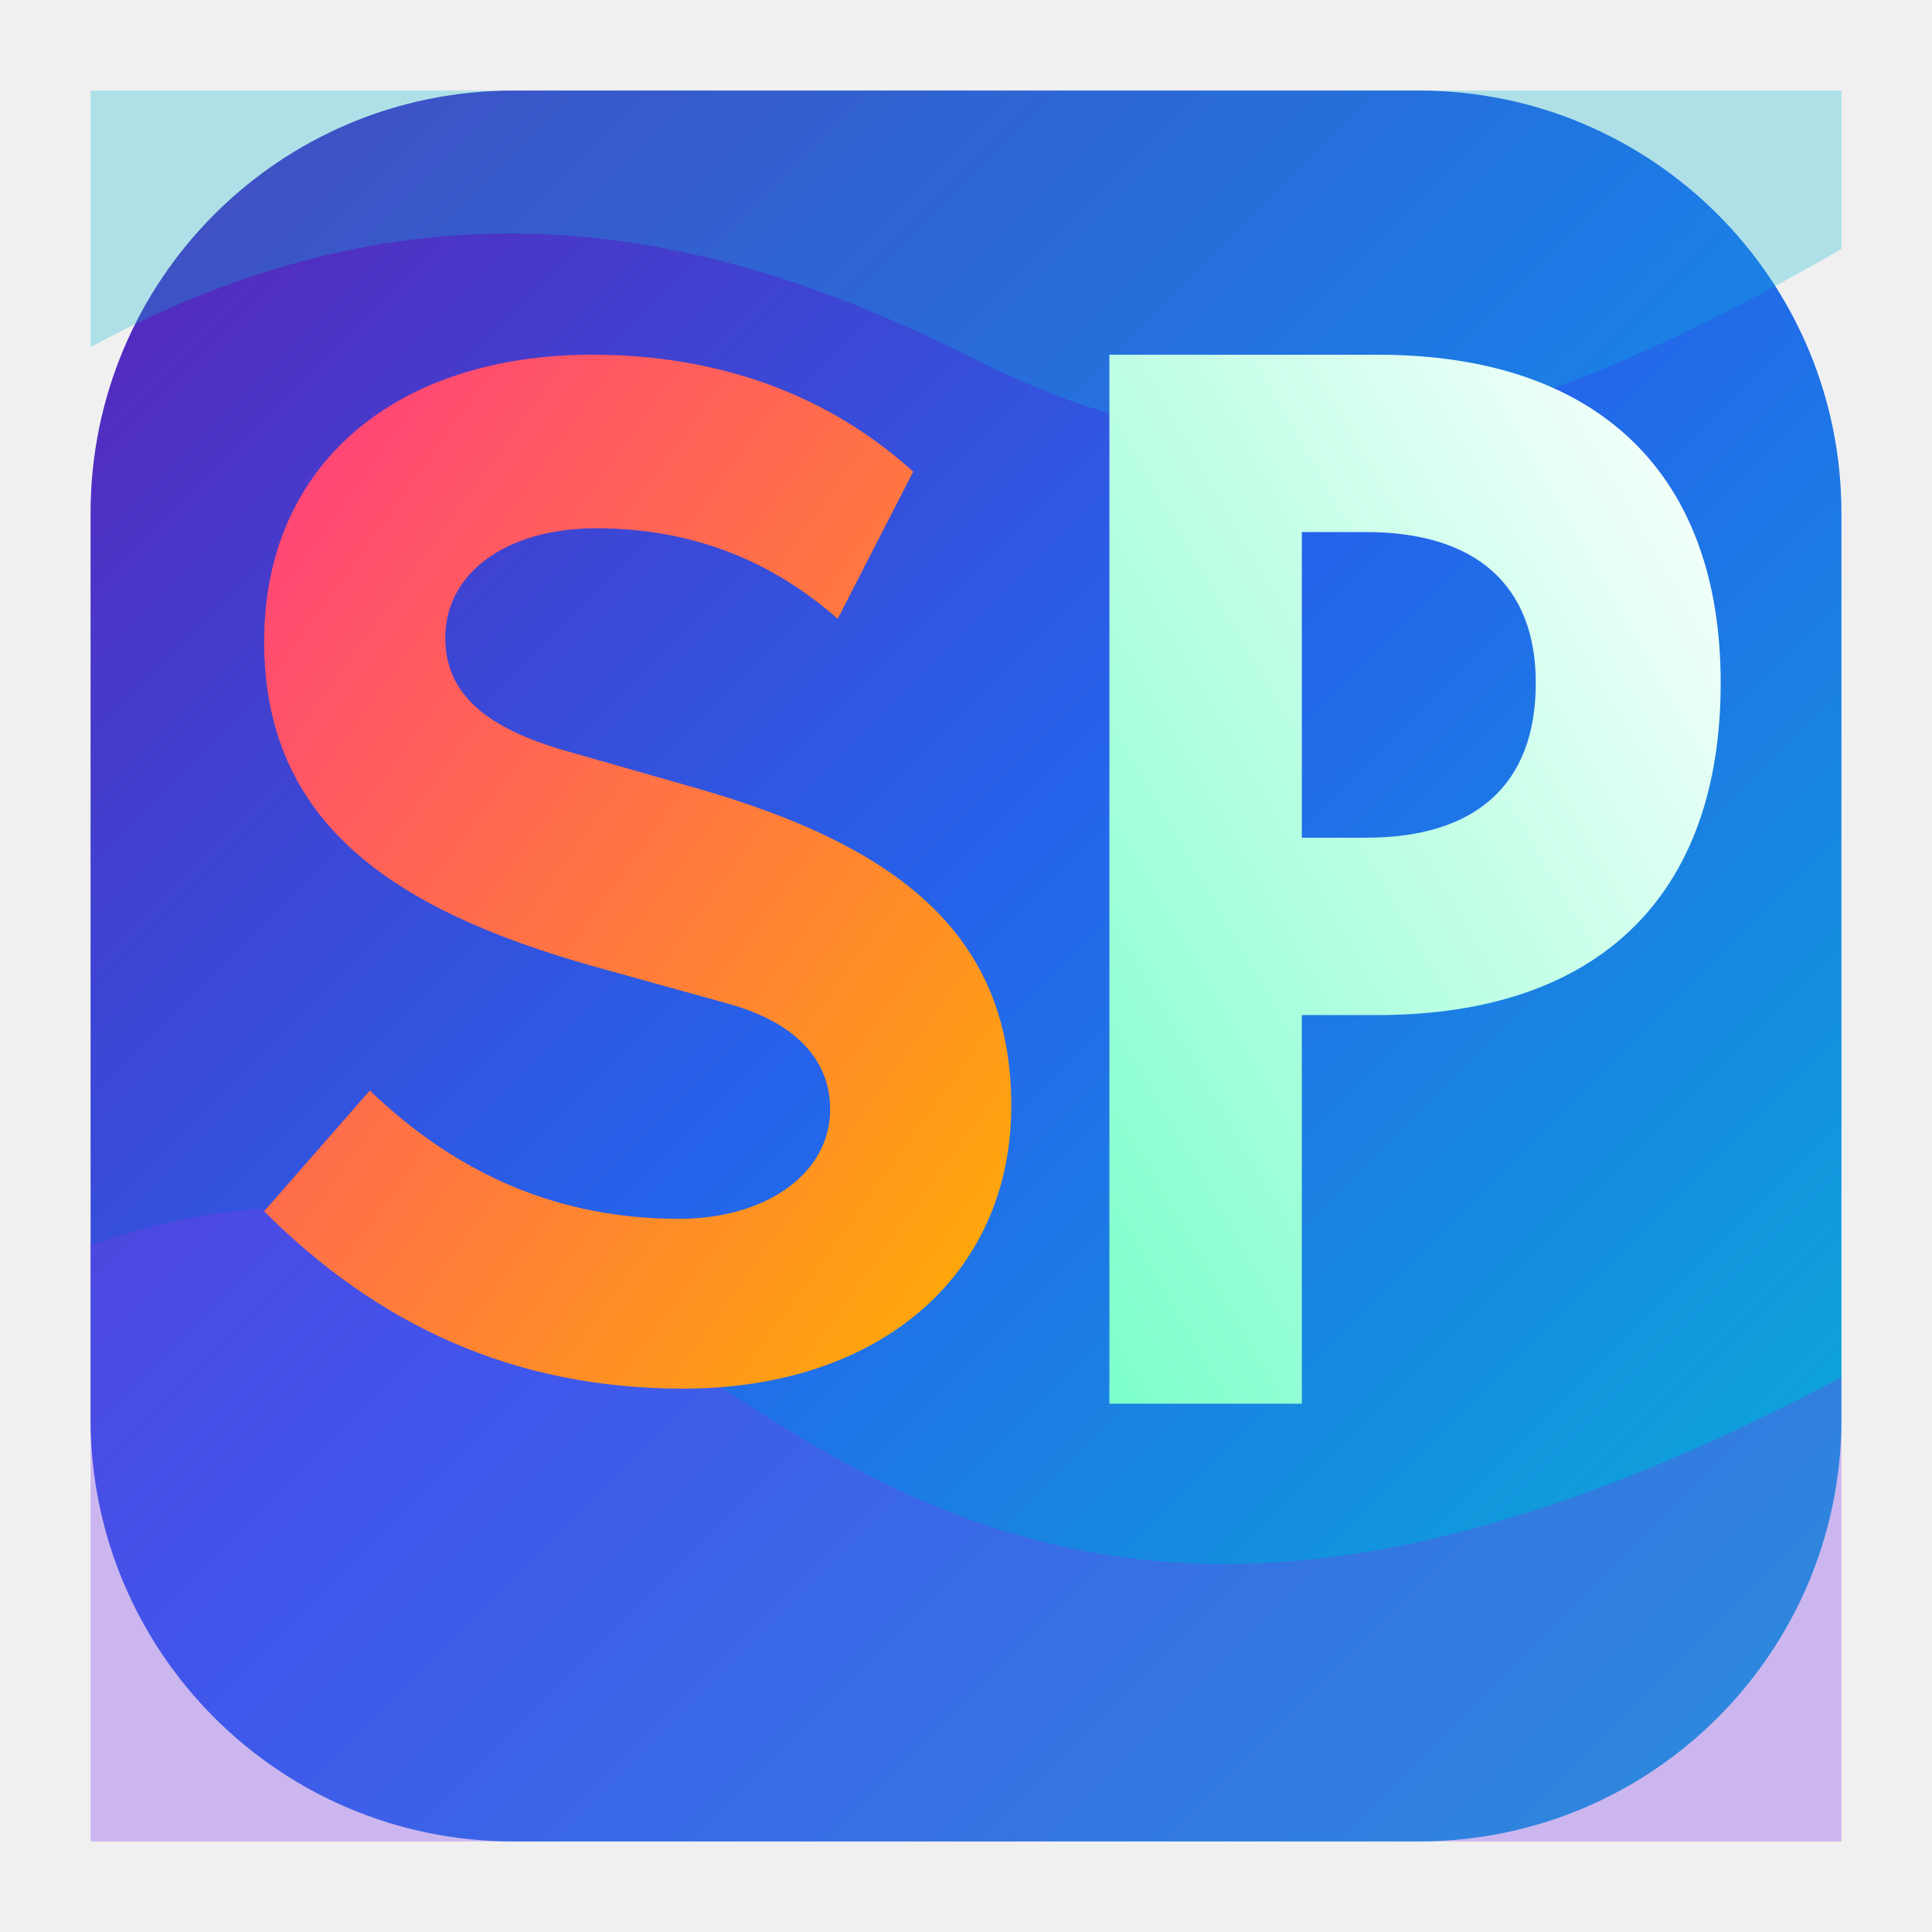
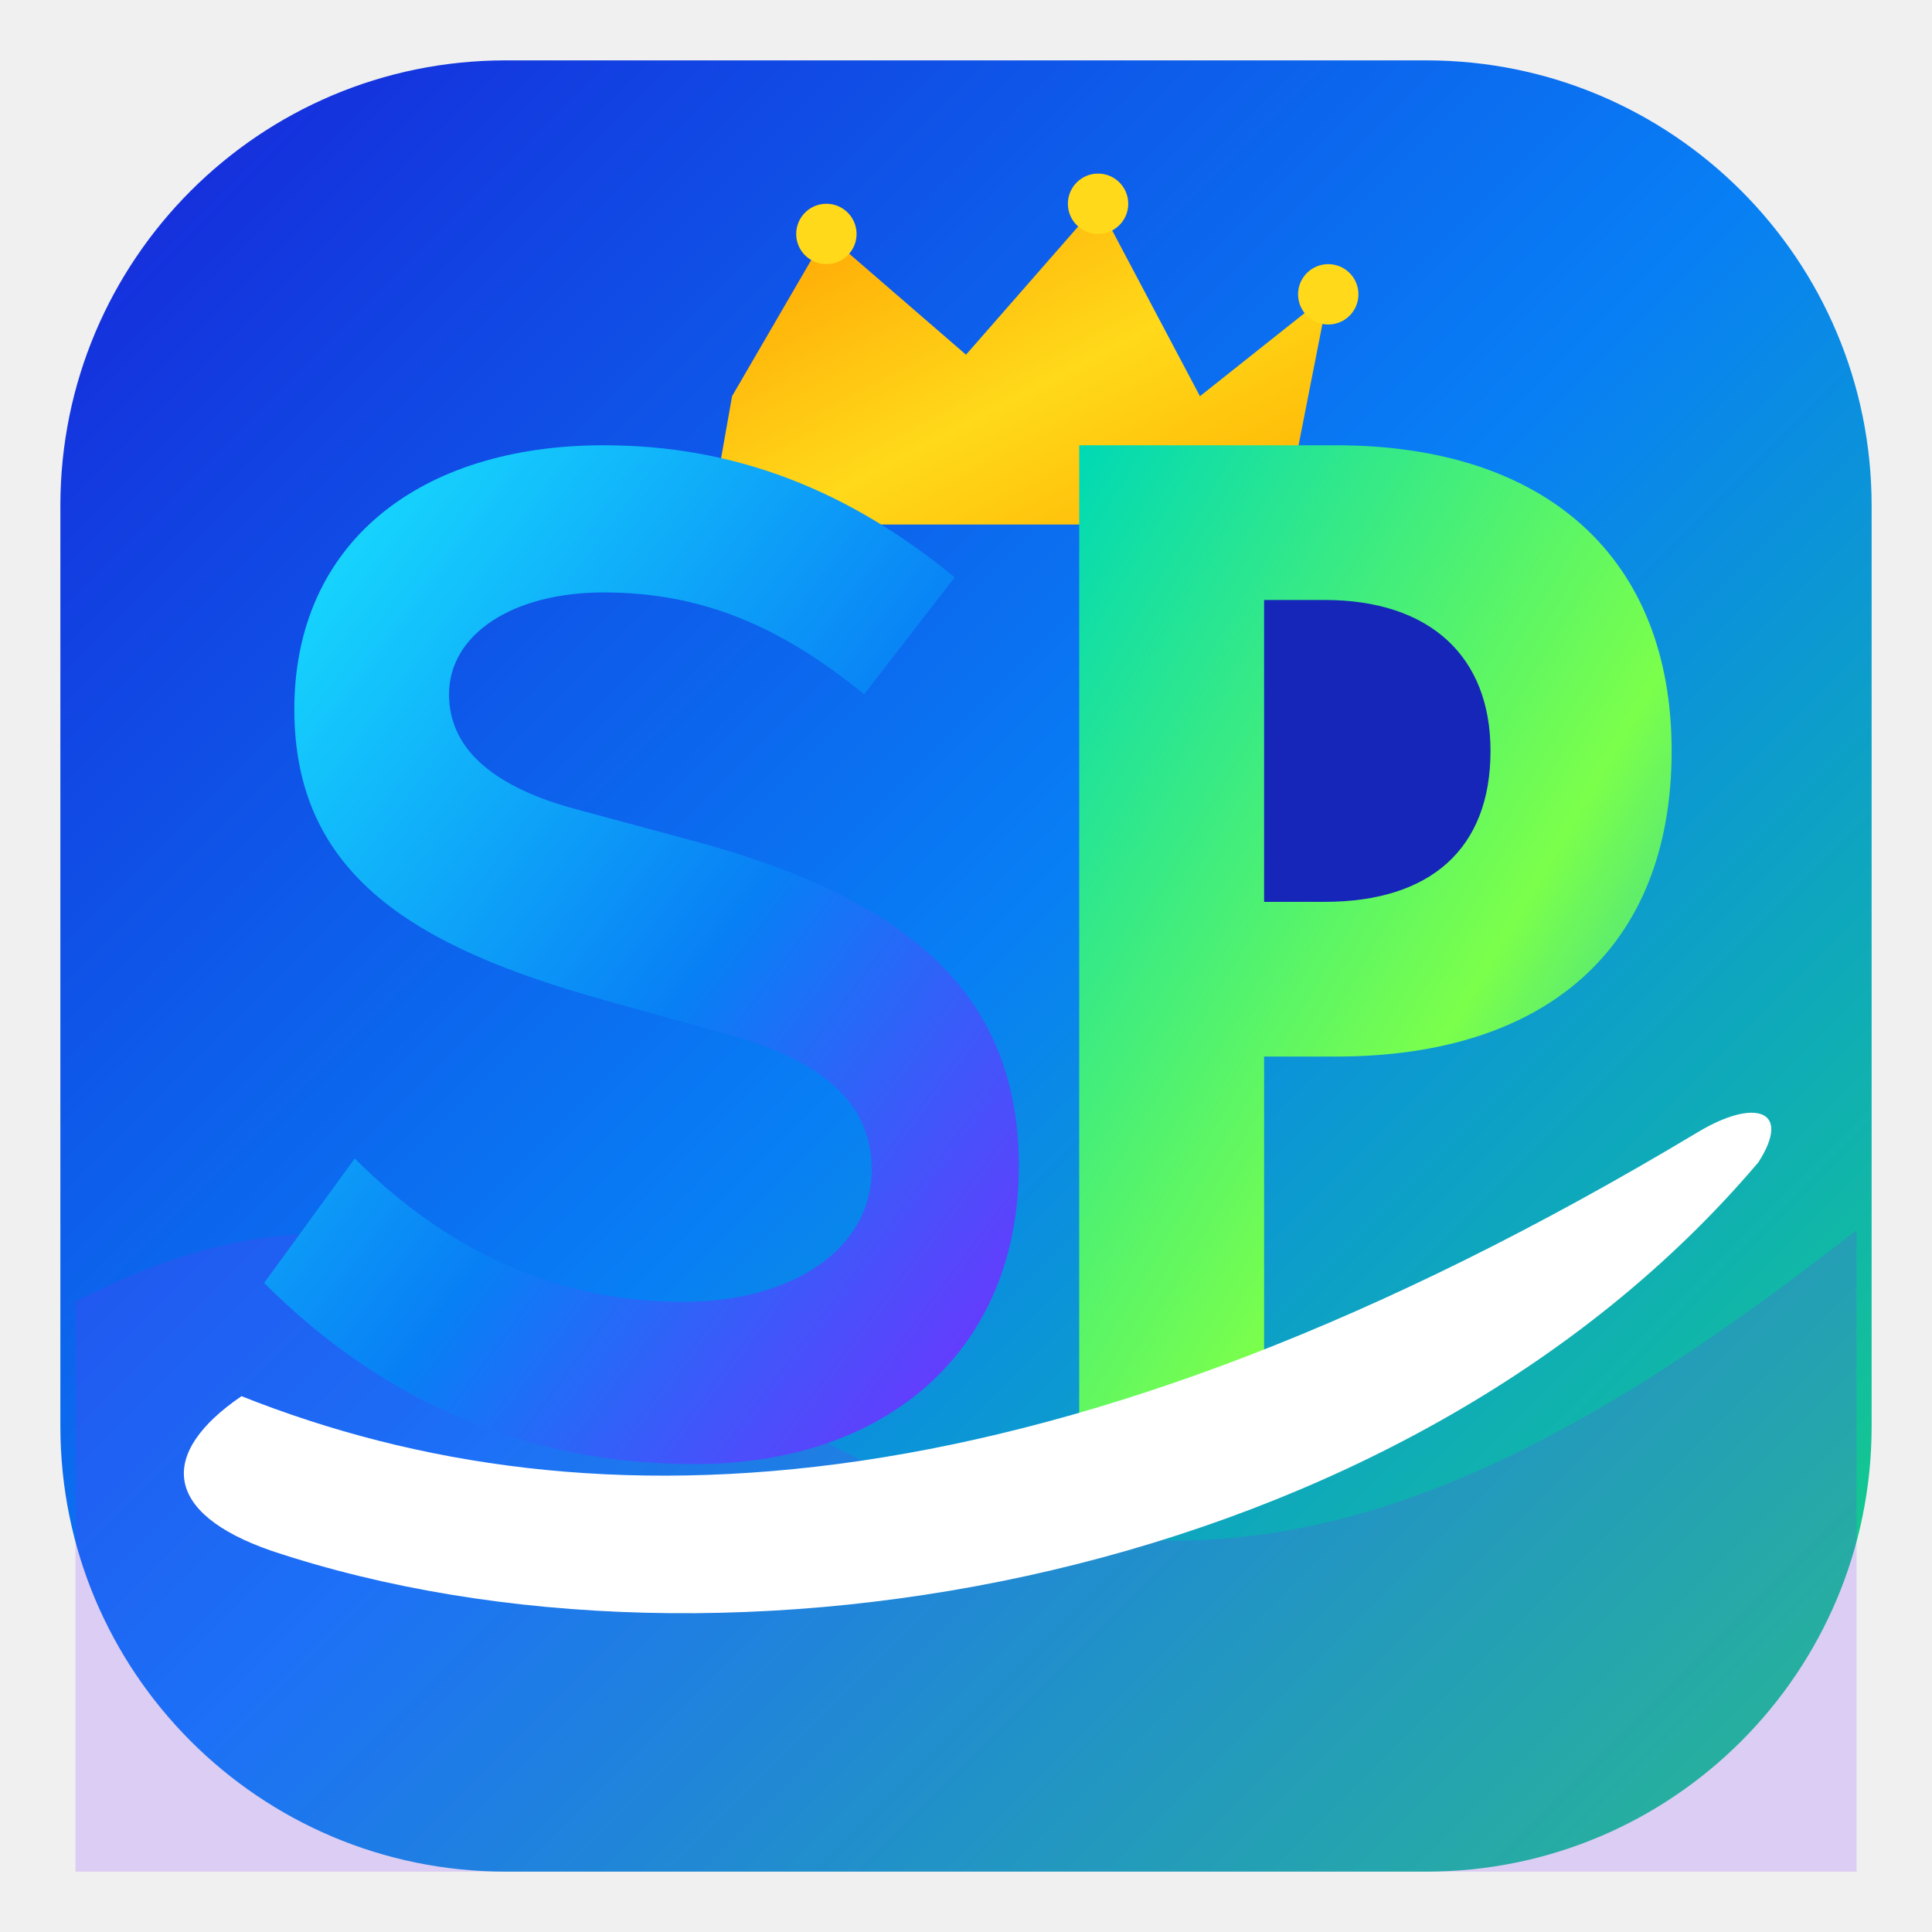
<svg xmlns="http://www.w3.org/2000/svg" viewBox="0 0 512 512" role="img" aria-labelledby="title desc">
  <defs>
-     <linearGradient id="bg" x1="0" y1="0" x2="1" y2="1">
-       <stop offset="0" stop-color="#5B21B6" />
-       <stop offset=".48" stop-color="#2563EB" />
+     <linearGradient id="b" x1="0" y1="0" x2="1" y2="1">
+       <stop stop-color="#1724D9" />
+       <stop offset=".5" stop-color="#087FF5" />
+       <stop offset="1" stop-color="#16D879" />
+     </linearGradient>
+     <linearGradient id="s" x1="0" y1="0" x2="1" y2="1">
+       <stop stop-color="#19E7FF" />
+       <stop offset=".55" stop-color="#087FF5" />
+       <stop offset="1" stop-color="#7A2CFF" />
+     </linearGradient>
+     <linearGradient id="p" x1="0" y1="0" x2="1" y2="1">
+       <stop stop-color="#00D9B5" />
+       <stop offset=".6" stop-color="#7BFF4B" />
      <stop offset="1" stop-color="#06B6D4" />
    </linearGradient>
-     <linearGradient id="s" x1="0" y1="0" x2="1" y2="1">
-       <stop offset="0" stop-color="#FF3D81" />
+     <linearGradient id="g" x1="0" y1="0" x2="1" y2="1">
+       <stop stop-color="#FF9D00" />
+       <stop offset=".55" stop-color="#FFD91A" />
      <stop offset="1" stop-color="#FFB000" />
    </linearGradient>
-     <linearGradient id="p" x1="0" y1="1" x2="1" y2="0">
-       <stop offset="0" stop-color="#7CFFCB" />
-       <stop offset="1" stop-color="#FFFFFF" />
-     </linearGradient>
  </defs>
-   <rect x="24" y="24" width="464" height="464" rx="112" fill="url(#bg)" />
-   <path d="M24 330C110 300 150 344 214 382C286 425 363 431 488 365V488H24Z" fill="#7C3AED" opacity=".32" />
-   <path d="M24 92C116 42 193 62 260 96C336 134 401 116 488 66V24H24Z" fill="#06B6D4" opacity=".28" />
-   <path d="M242 125 C220 105 191 94 157 94 C105 94 70 123 70 170 C70 218 104 241 157 256 L193 266 C211 271 220 281 220 294 C220 311 203 323 180 323 C149 323 122 312 98 289 L70 321 C100 351 136 368 181 368 C233 368 268 338 268 293 C268 247 237 224 185 209 L150 199 C129 193 118 184 118 169 C118 152 134 140 158 140 C184 140 205 149 222 164Z" fill="url(#s)" />
-   <path d="M294 372V94H365 C424 94 456 126 456 181 C456 237 424 269 365 269H345V372Z M345 141V222H362 C391 222 407 208 407 181 C407 155 391 141 362 141Z" fill="url(#p)" />
+   <rect x="16" y="16" width="480" height="480" rx="118" fill="url(#b)" />
+   <path d="M20 345C125 290 177 375 263 401C345 426 419 383 492 326V496H20Z" fill="#7B2CFF" opacity=".18" />
+   <path d="M194 105L219 62L256 94L291 54L318 105L352 78L340 139H188Z" fill="url(#g)" />
+   <circle cx="219" cy="62" r="8" fill="#FFD91A" />
+   <circle cx="291" cy="54" r="8" fill="#FFD91A" />
+   <circle cx="352" cy="78" r="8" fill="#FFD91A" />
+   <path d="M253 153C225 130 195 118 160 118C111 118 78 144 78 188C78 232 110 251 160 265L196 275C219 282 231 293 231 310C231 331 210 345 181 345C148 345 119 332 94 307L70 340C101 371 139 388 184 388C236 388 270 357 270 309C270 263 240 239 188 224L151 214C130 208 119 198 119 184C119 168 136 157 160 157C186 157 207 166 229 184Z" fill="url(#s)" />
+   <path d="M286 388V118H354C410 118 443 148 443 199C443 251 410 280 354 280H335V388Z" fill="url(#p)" />
+   <path d="M335 159V239H351C379 239 395 225 395 199C395 174 379 159 351 159Z" fill="#1526B8" />
+   <path d="M64 370C157 407 280 402 450 300C465 291 475 294 466 308C372 419 192 451 72 411C43 401 42 385 64 370Z" fill="#fff" />
</svg>
